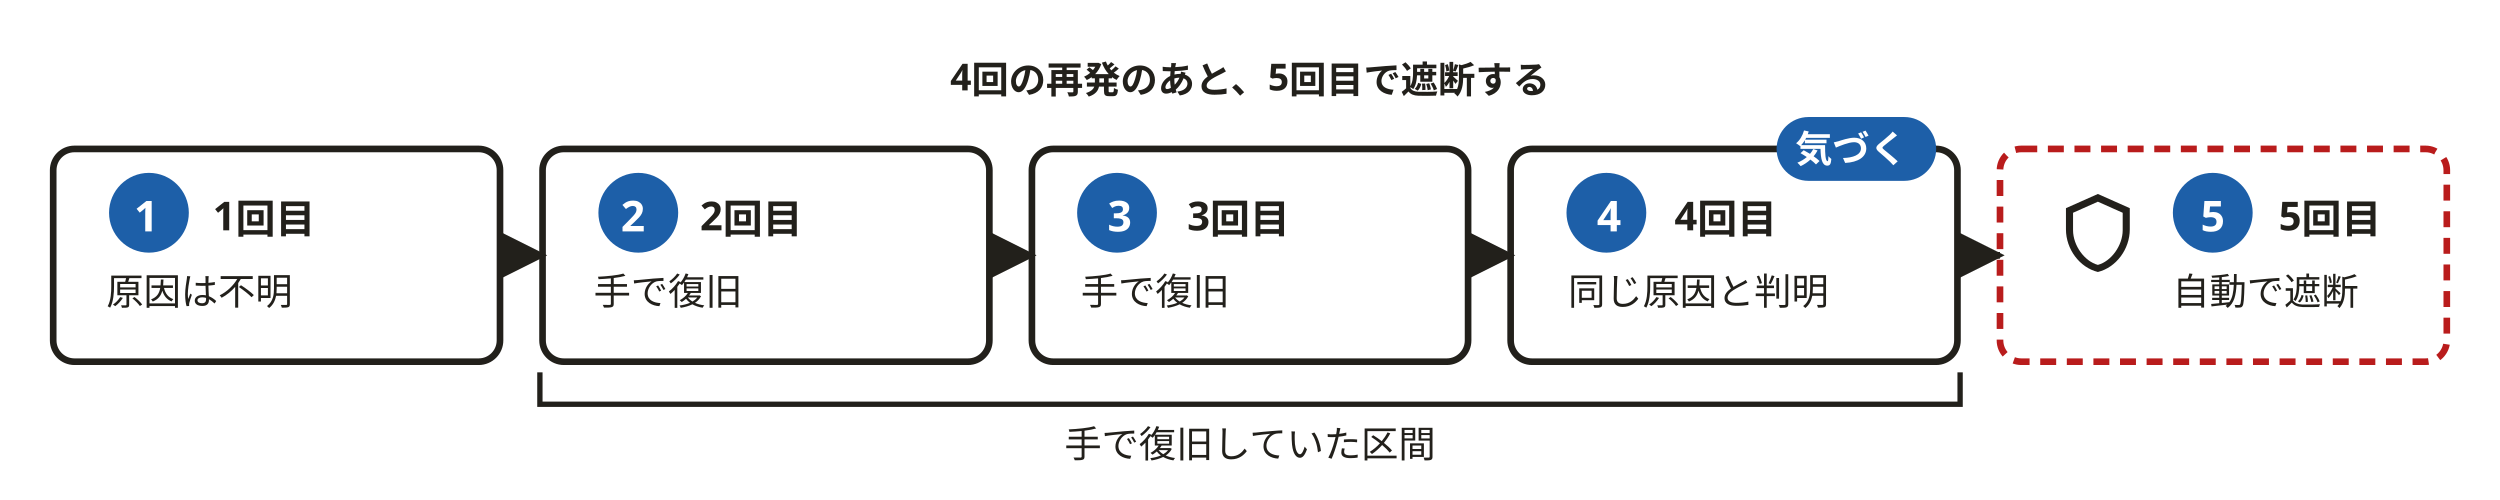
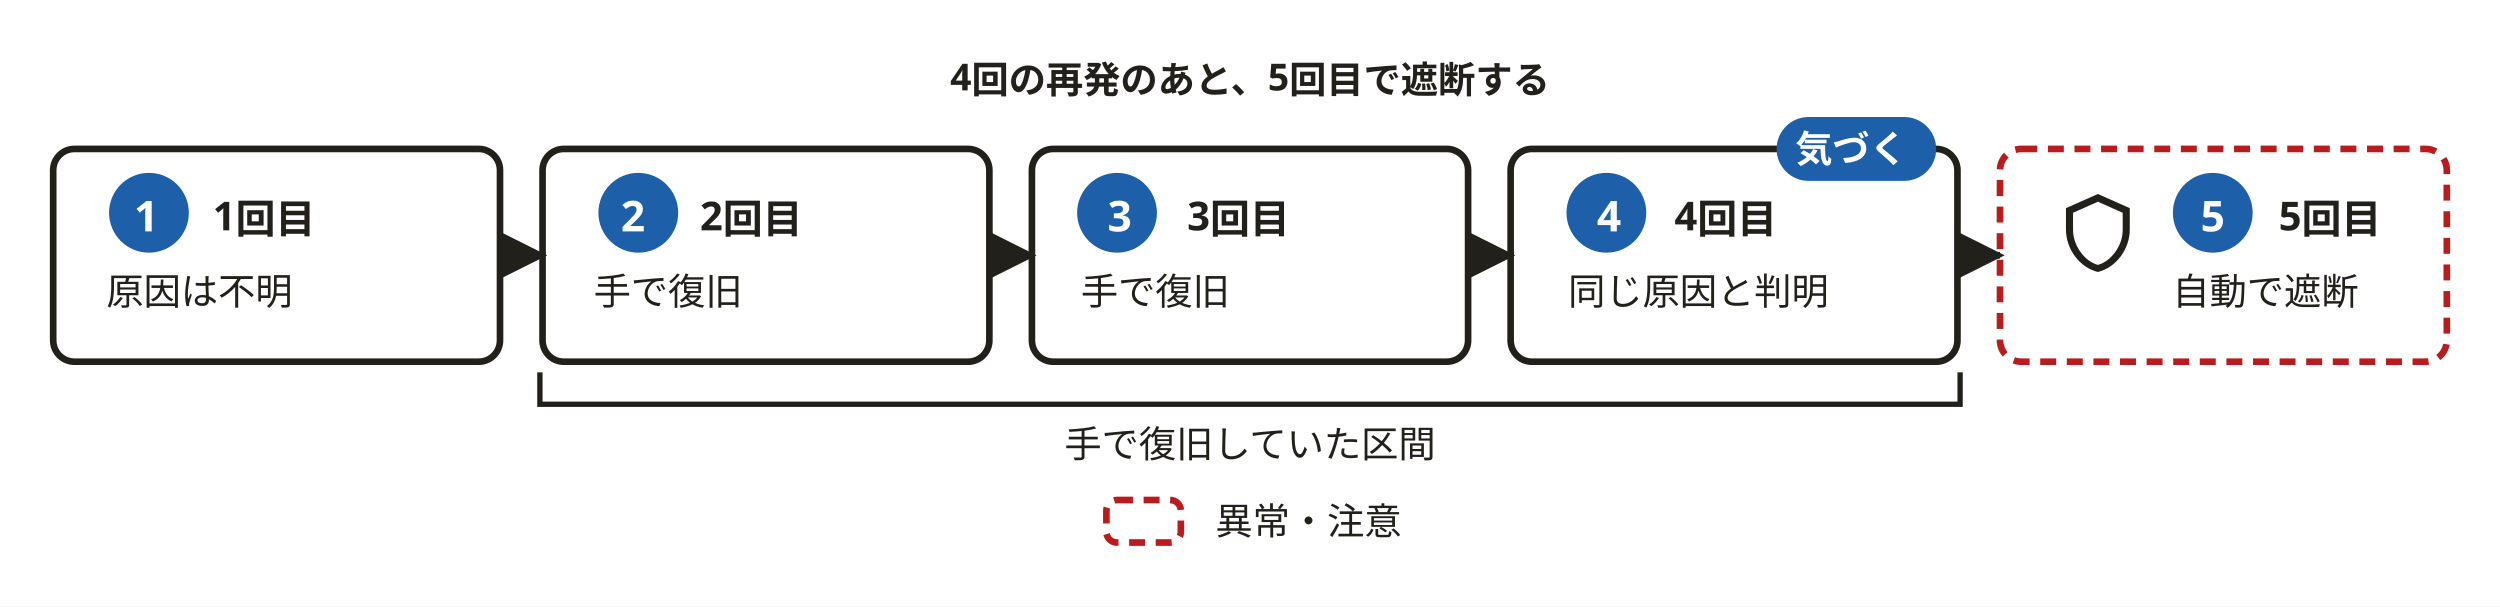
- <svg xmlns="http://www.w3.org/2000/svg" width="940" height="188" viewBox="0 0 940 188" role="img" aria-labelledby="svg-title svg-desc">
+ <svg xmlns="http://www.w3.org/2000/svg" width="940" height="228" viewBox="0 0 940 228" role="img" aria-labelledby="svg-title svg-desc">
  <defs>
    <marker id="dsl-arrow" viewBox="0 0 10 10" refX="9" refY="5" markerWidth="7" markerHeight="7" orient="auto-start-reverse">
      <path d="M0,0 L10,5 L0,10 z" fill="#22201b" />
    </marker>
  </defs>
  <style>
    text { font-family: 'Hiragino Sans','Hiragino Kaku Gothic ProN','Yu Gothic','YuGothic',Meiryo,'Noto Sans JP',sans-serif; }
    .emoji { font-family: 'Noto Color Emoji','Segoe UI Emoji',sans-serif; }
  </style>
-   <rect x="0" y="0" width="940" height="188" fill="#ffffff" />
+   <rect x="0" y="0" width="940" height="228" fill="#ffffff" />
  <text x="470" y="34" text-anchor="middle" font-size="14" font-weight="700" fill="#22201b">4回の再発のあと、5回目で遮断する</text>
  <rect x="20" y="56" width="168" height="80" rx="8" fill="#ffffff" stroke="#22201b" stroke-width="2.5" />
  <text x="80" y="86.6" font-size="15" font-weight="700" fill="#22201b">1回目</text>
  <text x="40" y="114.6" font-size="14" font-weight="400" fill="#22201b">原因は不明</text>
  <g role="img" aria-label="手順 1" data-badge="">
    <circle cx="56" cy="80" r="15" fill="#1d5fa8" />
    <text x="55" y="87" text-anchor="middle" font-size="16" font-weight="700" fill="#ffffff">1</text>
  </g>
  <rect x="204" y="56" width="168" height="80" rx="8" fill="#ffffff" stroke="#22201b" stroke-width="2.5" />
  <text x="263.2" y="86.6" font-size="15" font-weight="700" fill="#22201b">2回目</text>
  <text x="223.2" y="114.6" font-size="14" font-weight="400" fill="#22201b">手で復旧</text>
  <g role="img" aria-label="手順 2" data-badge="">
    <circle cx="240" cy="80" r="15" fill="#1d5fa8" />
    <text x="238" y="87" text-anchor="middle" font-size="16" font-weight="700" fill="#ffffff">2</text>
  </g>
  <rect x="388" y="56" width="164" height="80" rx="8" fill="#ffffff" stroke="#22201b" stroke-width="2.5" />
  <text x="446.4" y="86.6" font-size="15" font-weight="700" fill="#22201b">3回目</text>
  <text x="406.4" y="114.6" font-size="14" font-weight="400" fill="#22201b">手で復旧</text>
  <g role="img" aria-label="手順 3" data-badge="">
    <circle cx="420" cy="80" r="15" fill="#1d5fa8" />
    <text x="421" y="87" text-anchor="middle" font-size="16" font-weight="700" fill="#ffffff">3</text>
  </g>
  <rect x="568" y="56" width="168" height="80" rx="8" fill="#ffffff" stroke="#22201b" stroke-width="2.5" />
  <text x="629.6" y="86.6" font-size="15" font-weight="700" fill="#22201b">4回目</text>
  <text x="589.6" y="114.6" font-size="14" font-weight="400" fill="#22201b">同じ原因と判明</text>
  <g role="img" aria-label="手順 4" data-badge="">
    <circle cx="604" cy="80" r="15" fill="#1d5fa8" />
    <text x="605" y="87" text-anchor="middle" font-size="16" font-weight="700" fill="#ffffff">4</text>
  </g>
  <rect x="668" y="44" width="60" height="24" rx="12" fill="#1d5fa8" />
  <text x="696" y="61" text-anchor="middle" font-size="14" font-weight="700" fill="#ffffff">気づく</text>
  <rect x="752" y="56" width="168" height="80" rx="8" fill="#ffffff" stroke="#b91c1c" stroke-width="2.5" stroke-dasharray="6,4" />
  <text x="856.8" y="86.6" font-size="15" font-weight="700" fill="#22201b">5回目</text>
  <text x="816.8" y="114.6" font-size="14" font-weight="400" fill="#22201b">自動で遮断</text>
  <g role="img" aria-label="手順 5" data-badge="">
    <circle cx="832" cy="80" r="15" fill="#1d5fa8" />
    <text x="832" y="87" text-anchor="middle" font-size="16" font-weight="700" fill="#ffffff">5</text>
  </g>
  <path d="M21 11c0 5.55-3.84 10.74-9 12c-5.16-1.26-9-6.45-9-12V5l9-4l9 4zm-9 10c3.75-1 7-5.46 7-9.78V6.3l-7-3.12L5 6.3v4.92C5 15.54 8.25 20 12 21" transform="translate(772.8 71.6) scale(1.3333)" fill="#22201b" aria-hidden="true" data-icon="shield" />
  <path d="M188,96 L204,96" fill="none" stroke="#22201b" stroke-width="2.5" marker-end="url(#dsl-arrow)" />
  <path d="M372,96 L388,96" fill="none" stroke="#22201b" stroke-width="2.5" marker-end="url(#dsl-arrow)" />
  <path d="M552,96 L568,96" fill="none" stroke="#22201b" stroke-width="2.5" marker-end="url(#dsl-arrow)" />
  <path d="M736,96 L752,96" fill="none" stroke="#22201b" stroke-width="2.5" marker-end="url(#dsl-arrow)" />
+   <rect x="416" y="188" width="28" height="16" rx="4" fill="#ffffff" stroke="#b91c1c" stroke-width="2.5" stroke-dasharray="6,4" />
+   <text x="457" y="201" font-size="14" fill="#22201b">異常・注意</text>
  <path d="M203,140 L203,152 L737,152 L737,140" fill="none" stroke="#22201b" stroke-width="2" />
  <text x="470" y="172" text-anchor="middle" font-size="14" fill="#22201b">手で復旧していた区間</text>
</svg>
